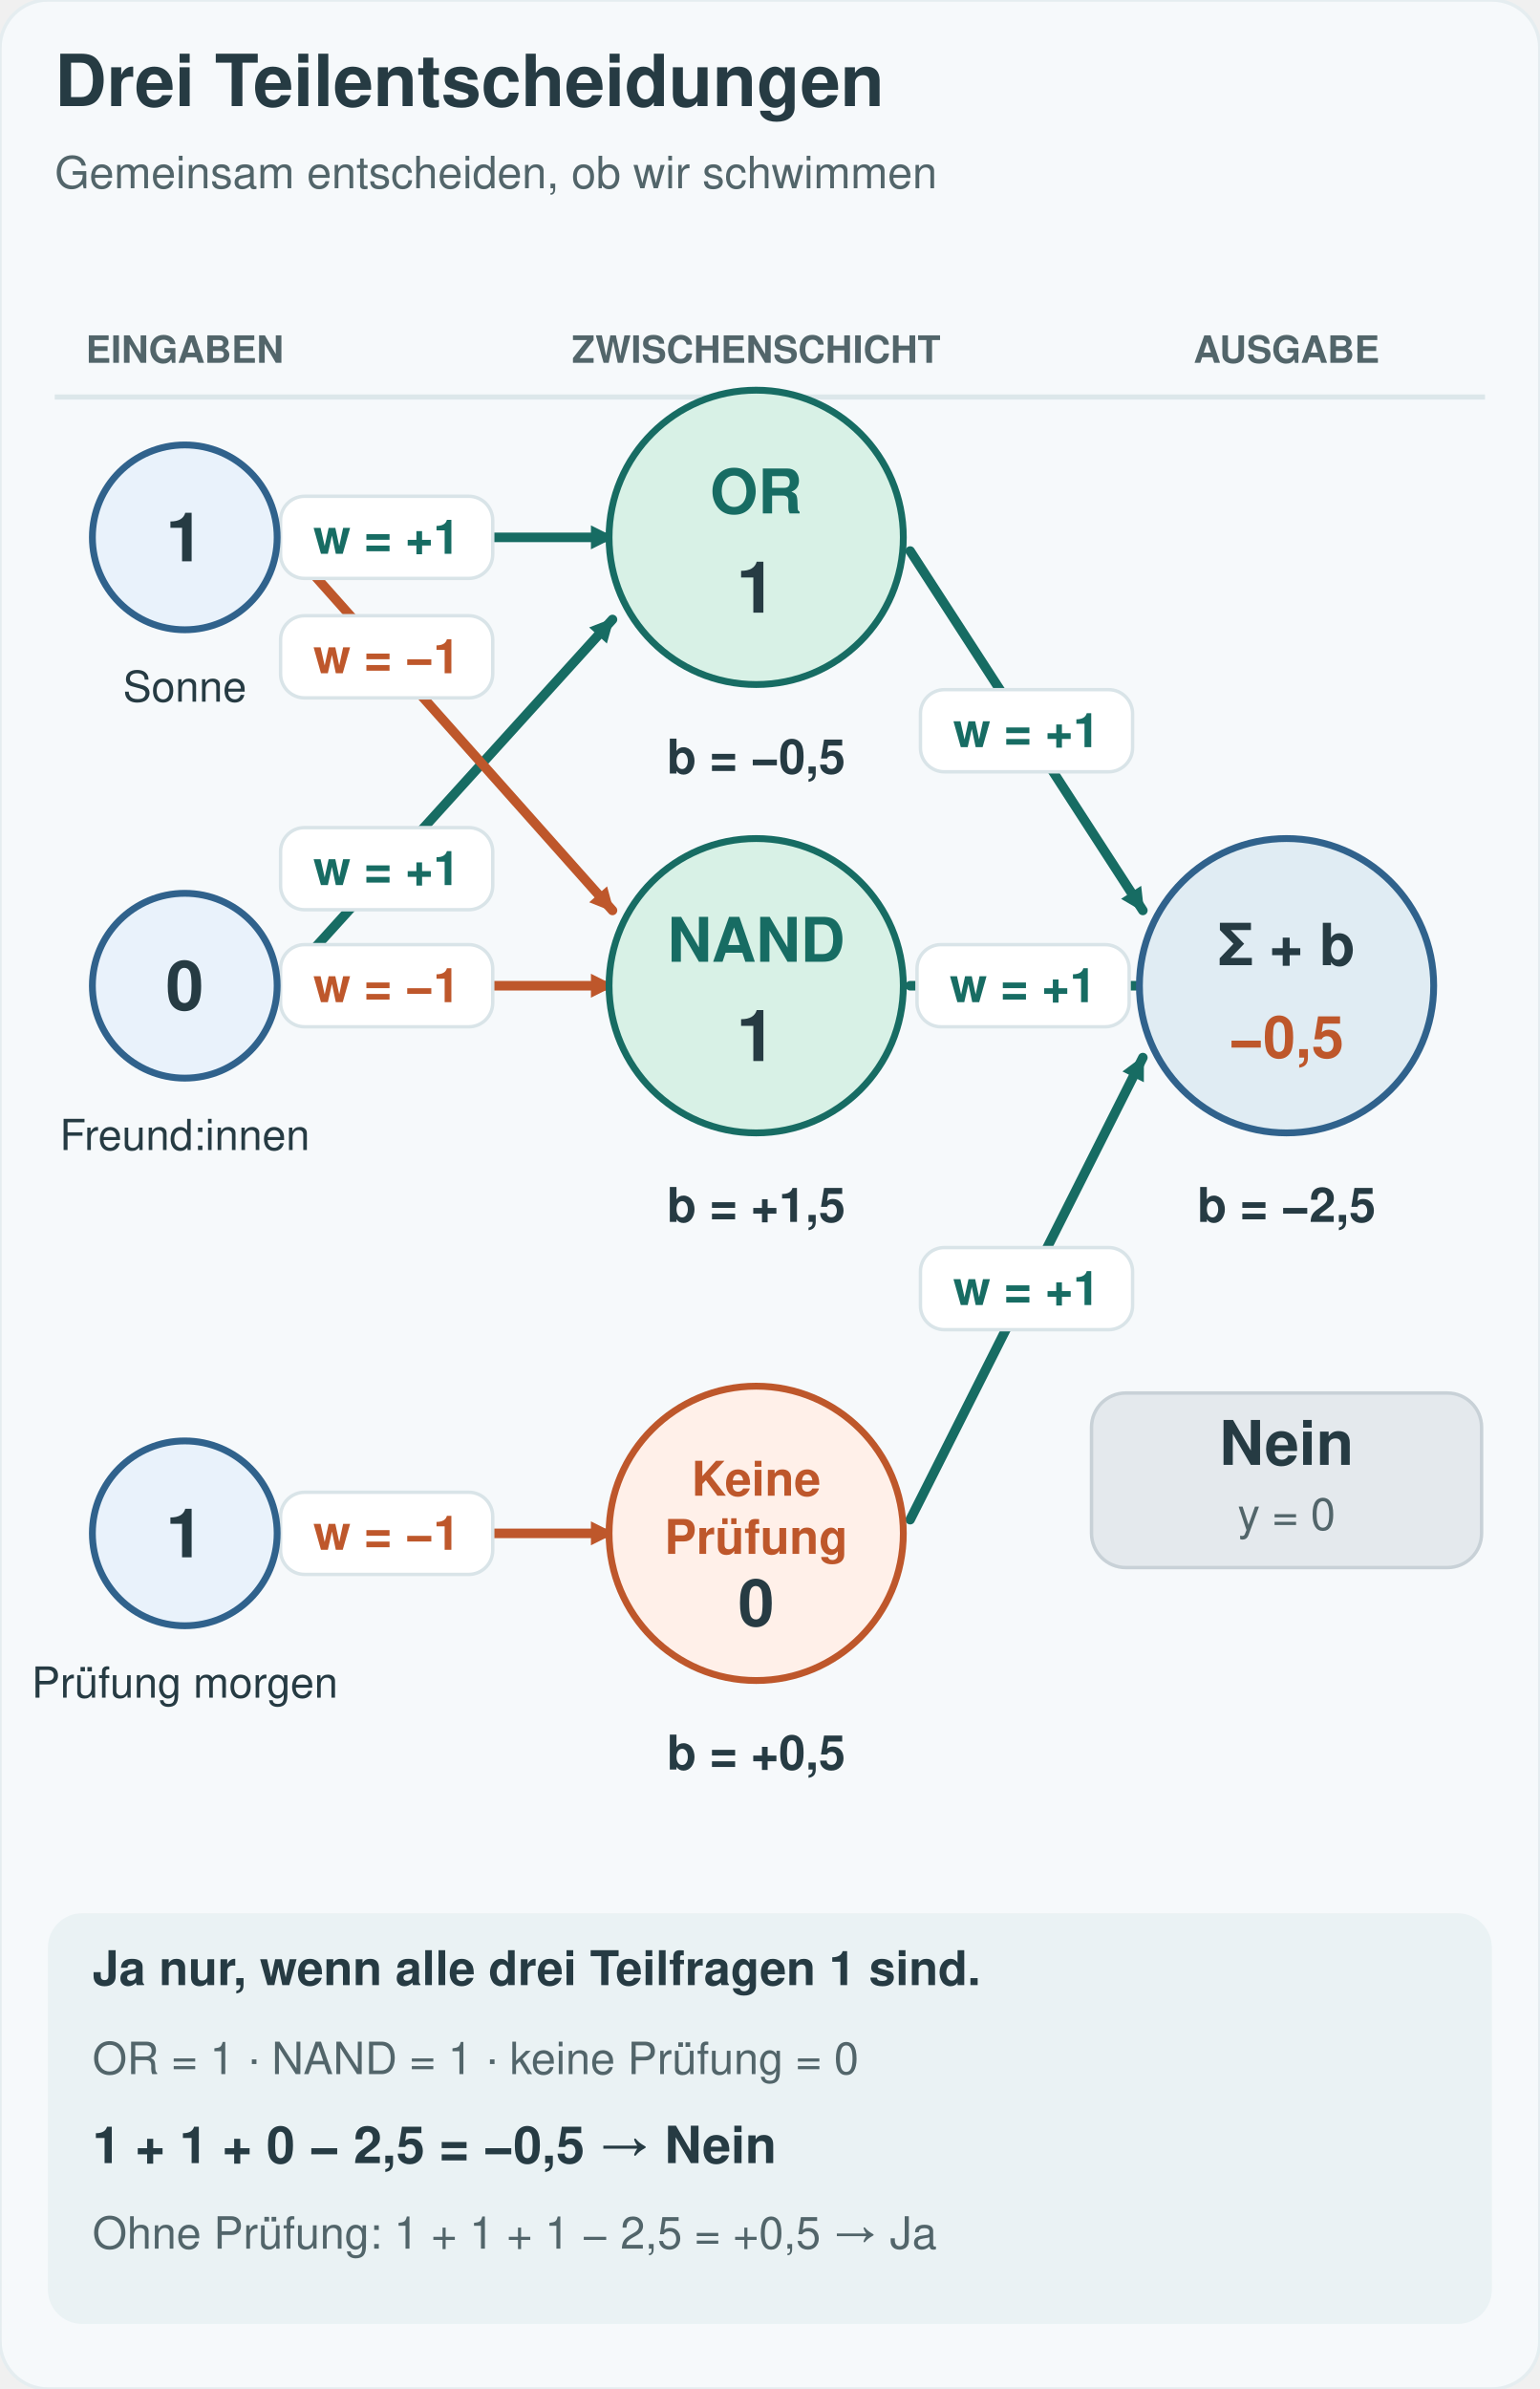
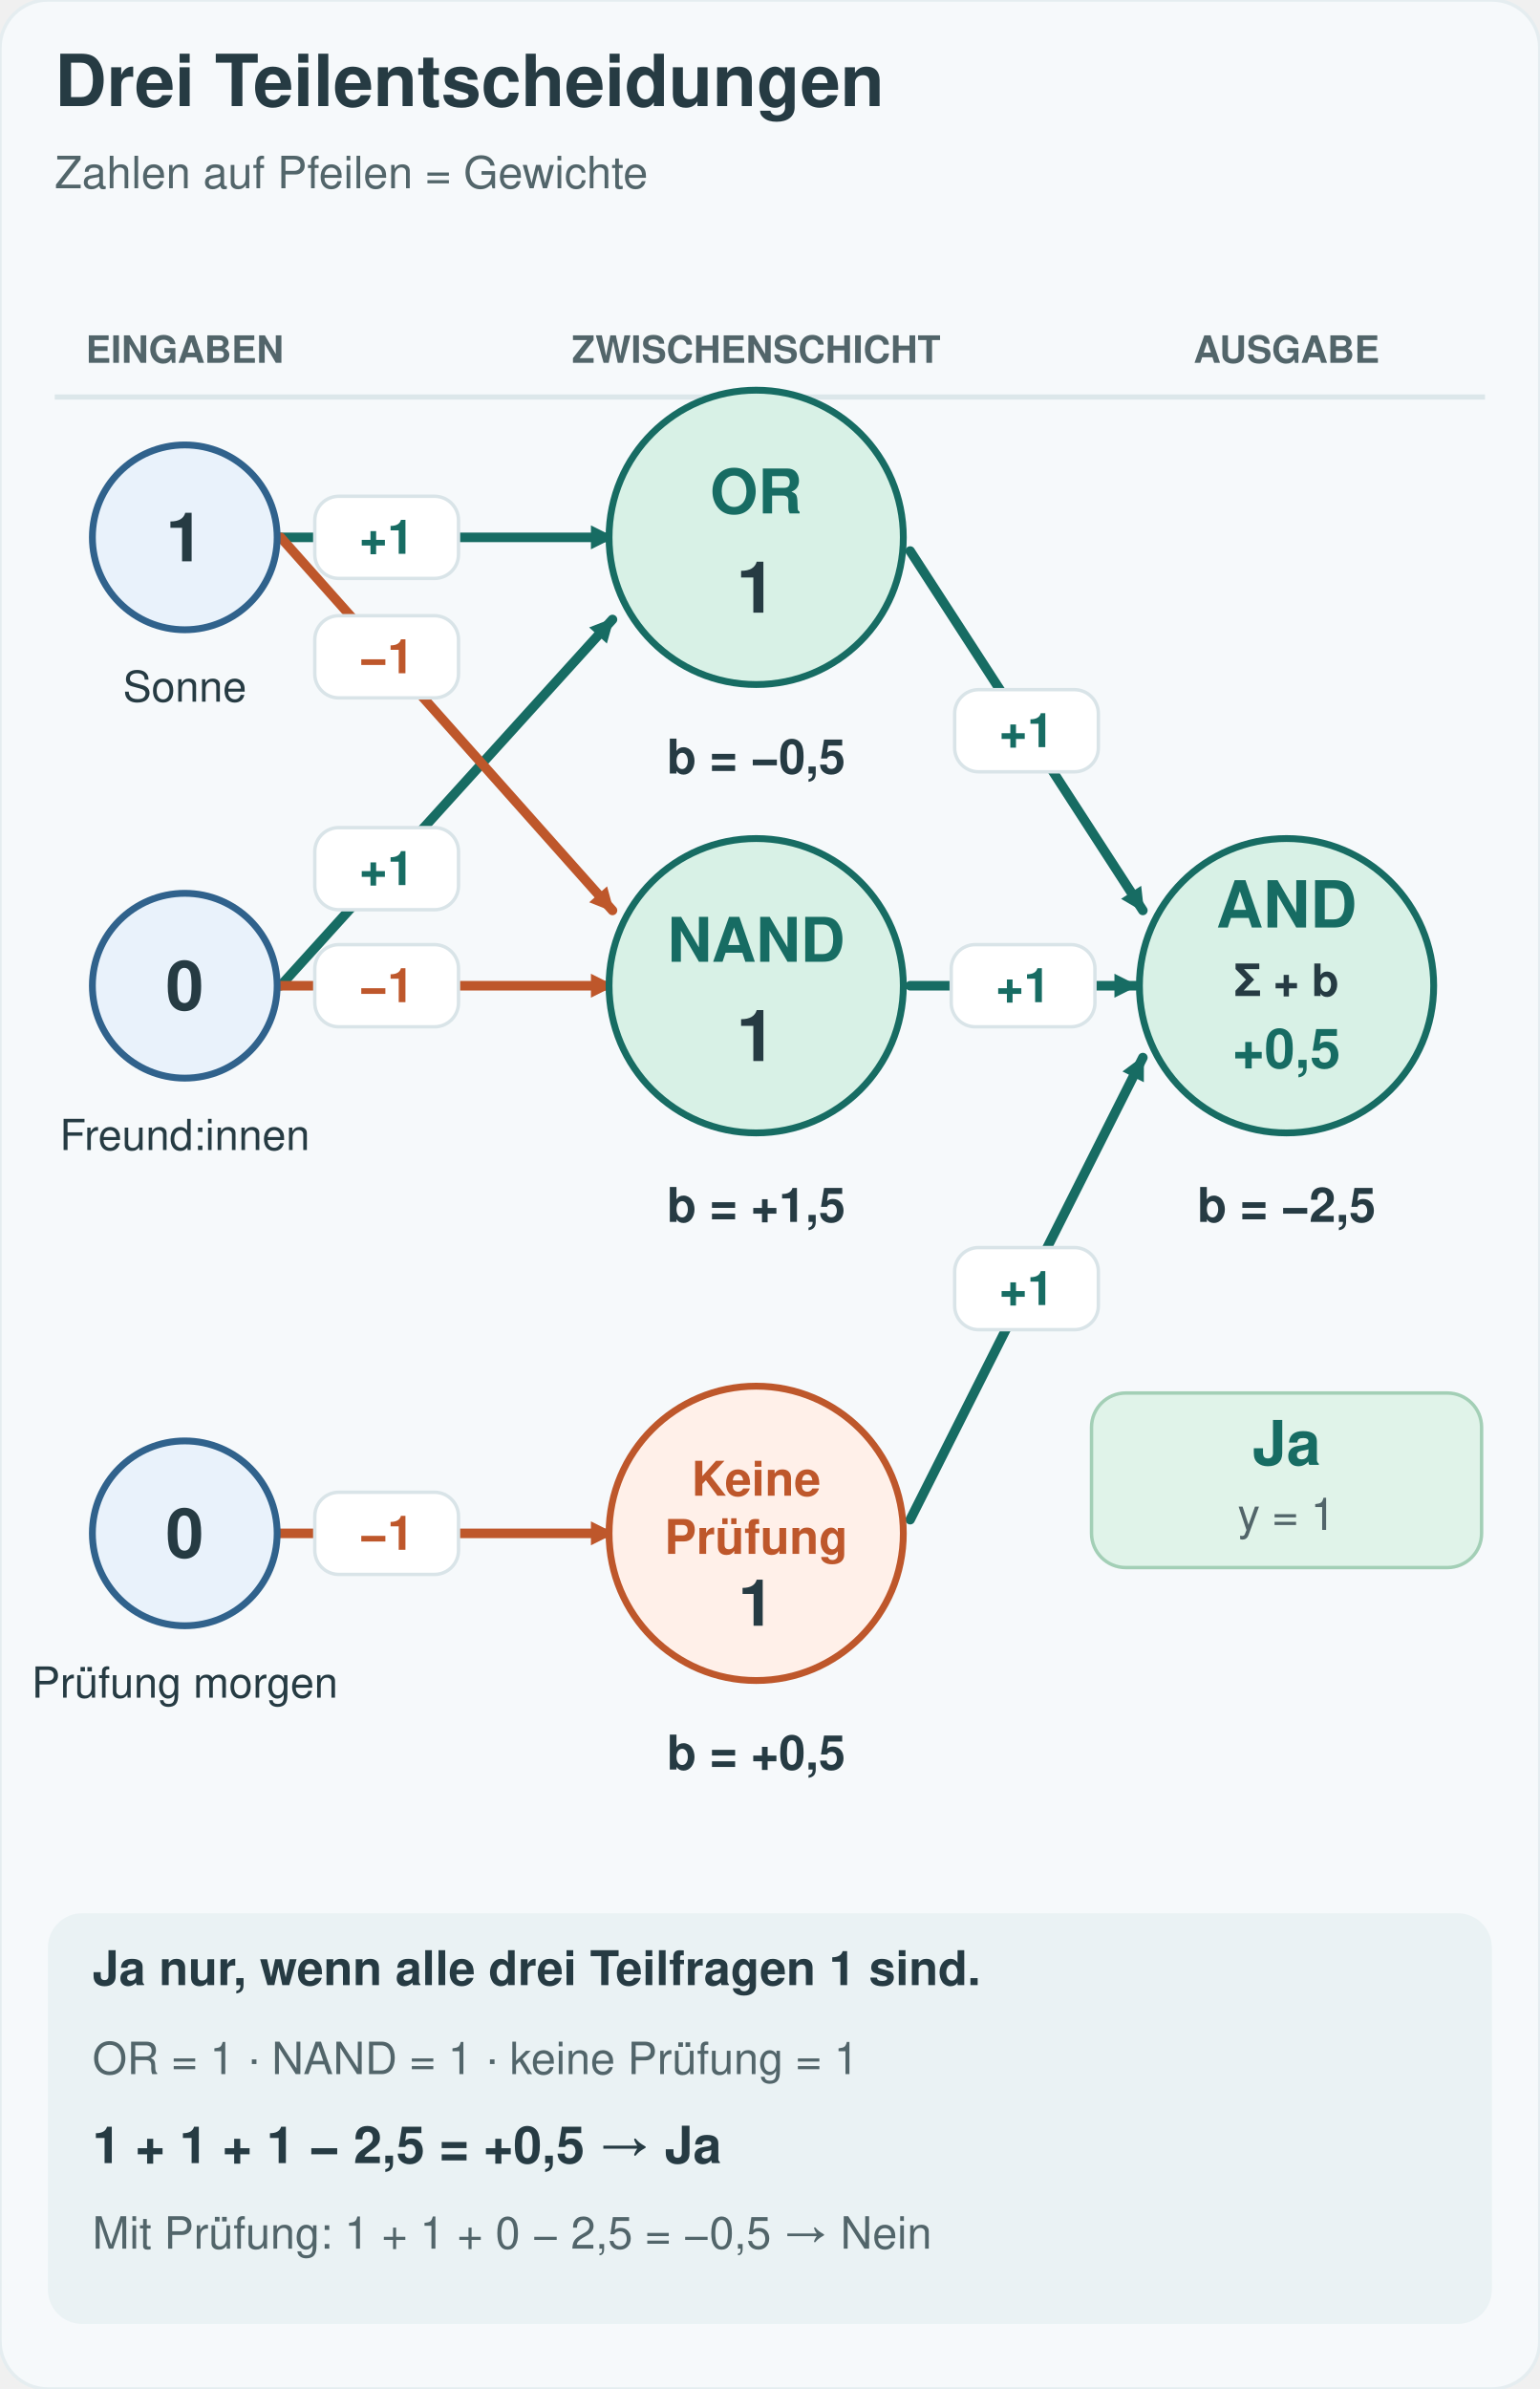
<svg xmlns="http://www.w3.org/2000/svg" width="450" height="698" viewBox="0 0 450 698" font-family="Helvetica,Arial,sans-serif" role="img" aria-labelledby="title description">
  <defs>
    <marker id="arrPos" markerUnits="userSpaceOnUse" viewBox="0 0 10 10" refX="9" refY="5" markerWidth="7" markerHeight="7" orient="auto">
      <path d="M0 0L10 5L0 10Z" fill="#176c63" />
    </marker>
    <marker id="arrNeg" markerUnits="userSpaceOnUse" viewBox="0 0 10 10" refX="9" refY="5" markerWidth="7" markerHeight="7" orient="auto">
      <path d="M0 0L10 5L0 10Z" fill="#be572b" />
    </marker>
    <marker id="arrResult" markerUnits="userSpaceOnUse" viewBox="0 0 10 10" refX="9" refY="5" markerWidth="9" markerHeight="9" orient="auto">
      <path d="M0 0L10 5L0 10Z" fill="#263b43" />
    </marker>
  </defs>
  <rect x="0" y="0" width="450" height="698" rx="14" fill="#f6f9fb" stroke="#e5edf0" />
  <text x="16" y="31" font-size="21" fill="#263b43" font-weight="700" text-anchor="start">Drei Teilentscheidungen</text>
-   <text x="16" y="55" font-size="13" fill="#52656a" font-weight="400" text-anchor="start">Gemeinsam entscheiden, ob wir schwimmen</text>
+   <text x="16" y="55" font-size="13" fill="#52656a" font-weight="400" text-anchor="start">Zahlen auf Pfeilen = Gewichte</text>
  <text x="54" y="106" font-size="11" fill="#52656a" font-weight="700" text-anchor="middle">EINGABEN</text>
  <text x="221" y="106" font-size="11" fill="#52656a" font-weight="700" text-anchor="middle">ZWISCHENSCHICHT</text>
  <text x="376" y="106" font-size="11" fill="#52656a" font-weight="700" text-anchor="middle">AUSGABE</text>
  <line x1="16" y1="116" x2="434" y2="116" stroke="#dce7ea" stroke-width="1.5" />
  <line class="network-edge" data-edge="s-or" x1="82" y1="157" x2="179" y2="157" fill="none" stroke="#176c63" stroke-width="2.8" stroke-linecap="round" marker-end="url(#arrPos)" />
  <line class="network-edge" data-edge="f-or" x1="82" y1="288" x2="179" y2="181" fill="none" stroke="#176c63" stroke-width="2.8" stroke-linecap="round" marker-end="url(#arrPos)" />
  <line class="network-edge" data-edge="s-nand" x1="82" y1="157" x2="179" y2="266" fill="none" stroke="#be572b" stroke-width="2.8" stroke-linecap="round" marker-end="url(#arrNeg)" />
  <line class="network-edge" data-edge="f-nand" x1="82" y1="288" x2="179" y2="288" fill="none" stroke="#be572b" stroke-width="2.8" stroke-linecap="round" marker-end="url(#arrNeg)" />
  <line class="network-edge" data-edge="p-no_exam" x1="82" y1="448" x2="179" y2="448" fill="none" stroke="#be572b" stroke-width="2.8" stroke-linecap="round" marker-end="url(#arrNeg)" />
  <line class="network-edge" data-edge="or-out" x1="266" y1="161" x2="334" y2="266" fill="none" stroke="#176c63" stroke-width="2.8" stroke-linecap="round" marker-end="url(#arrPos)" />
  <line class="network-edge" data-edge="nand-out" x1="266" y1="288" x2="332" y2="288" fill="none" stroke="#176c63" stroke-width="2.8" stroke-linecap="round" marker-end="url(#arrPos)" />
  <line class="network-edge" data-edge="no_exam-out" x1="266" y1="444" x2="334" y2="309" fill="none" stroke="#176c63" stroke-width="2.8" stroke-linecap="round" marker-end="url(#arrPos)" />
-   <rect x="82" y="145" width="62" height="24" rx="7" fill="#ffffff" stroke="#d9e4e8" />
-   <text class="line-weight" x="113" y="161.8" font-size="14" fill="#176c63" font-weight="700" text-anchor="middle" data-edge="s-or">w = +1</text>
-   <rect x="82" y="241.8" width="62" height="24" rx="7" fill="#ffffff" stroke="#d9e4e8" />
-   <text class="line-weight" x="113" y="258.6" font-size="14" fill="#176c63" font-weight="700" text-anchor="middle" data-edge="f-or">w = +1</text>
-   <rect x="82" y="179.9" width="62" height="24" rx="7" fill="#ffffff" stroke="#d9e4e8" />
-   <text class="line-weight" x="113" y="196.7" font-size="14" fill="#be572b" font-weight="700" text-anchor="middle" data-edge="s-nand">w = −1</text>
-   <rect x="82" y="276" width="62" height="24" rx="7" fill="#ffffff" stroke="#d9e4e8" />
-   <text class="line-weight" x="113" y="292.8" font-size="14" fill="#be572b" font-weight="700" text-anchor="middle" data-edge="f-nand">w = −1</text>
-   <rect x="82" y="436" width="62" height="24" rx="7" fill="#ffffff" stroke="#d9e4e8" />
-   <text class="line-weight" x="113" y="452.8" font-size="14" fill="#be572b" font-weight="700" text-anchor="middle" data-edge="p-no_exam">w = −1</text>
-   <rect x="269" y="201.5" width="62" height="24" rx="7" fill="#ffffff" stroke="#d9e4e8" />
-   <text class="line-weight" x="300" y="218.3" font-size="14" fill="#176c63" font-weight="700" text-anchor="middle" data-edge="or-out">w = +1</text>
-   <rect x="268" y="276" width="62" height="24" rx="7" fill="#ffffff" stroke="#d9e4e8" />
-   <text class="line-weight" x="299" y="292.8" font-size="14" fill="#176c63" font-weight="700" text-anchor="middle" data-edge="nand-out">w = +1</text>
-   <rect x="269" y="364.5" width="62" height="24" rx="7" fill="#ffffff" stroke="#d9e4e8" />
-   <text class="line-weight" x="300" y="381.3" font-size="14" fill="#176c63" font-weight="700" text-anchor="middle" data-edge="no_exam-out">w = +1</text>
+   <rect x="92" y="145" width="42" height="24" rx="7" fill="#ffffff" stroke="#d9e4e8" />
+   <text class="line-weight" x="113" y="161.8" font-size="14" fill="#176c63" font-weight="700" text-anchor="middle" data-edge="s-or">+1</text>
+   <rect x="92" y="241.8" width="42" height="24" rx="7" fill="#ffffff" stroke="#d9e4e8" />
+   <text class="line-weight" x="113" y="258.6" font-size="14" fill="#176c63" font-weight="700" text-anchor="middle" data-edge="f-or">+1</text>
+   <rect x="92" y="179.9" width="42" height="24" rx="7" fill="#ffffff" stroke="#d9e4e8" />
+   <text class="line-weight" x="113" y="196.7" font-size="14" fill="#be572b" font-weight="700" text-anchor="middle" data-edge="s-nand">−1</text>
+   <rect x="92" y="276" width="42" height="24" rx="7" fill="#ffffff" stroke="#d9e4e8" />
+   <text class="line-weight" x="113" y="292.8" font-size="14" fill="#be572b" font-weight="700" text-anchor="middle" data-edge="f-nand">−1</text>
+   <rect x="92" y="436" width="42" height="24" rx="7" fill="#ffffff" stroke="#d9e4e8" />
+   <text class="line-weight" x="113" y="452.8" font-size="14" fill="#be572b" font-weight="700" text-anchor="middle" data-edge="p-no_exam">−1</text>
+   <rect x="279" y="201.5" width="42" height="24" rx="7" fill="#ffffff" stroke="#d9e4e8" />
+   <text class="line-weight" x="300" y="218.3" font-size="14" fill="#176c63" font-weight="700" text-anchor="middle" data-edge="or-out">+1</text>
+   <rect x="278" y="276" width="42" height="24" rx="7" fill="#ffffff" stroke="#d9e4e8" />
+   <text class="line-weight" x="299" y="292.8" font-size="14" fill="#176c63" font-weight="700" text-anchor="middle" data-edge="nand-out">+1</text>
+   <rect x="279" y="364.5" width="42" height="24" rx="7" fill="#ffffff" stroke="#d9e4e8" />
+   <text class="line-weight" x="300" y="381.3" font-size="14" fill="#176c63" font-weight="700" text-anchor="middle" data-edge="no_exam-out">+1</text>
  <circle data-node="s" cx="54" cy="157" r="27" fill="#e9f2fb" stroke="#30628c" stroke-width="2" />
  <text x="54" y="164" font-size="20" fill="#263b43" font-weight="700" text-anchor="middle">1</text>
  <text x="54" y="205" font-size="12.5" fill="#263b43" font-weight="400" text-anchor="middle">Sonne</text>
  <circle data-node="f" cx="54" cy="288" r="27" fill="#e9f2fb" stroke="#30628c" stroke-width="2" />
  <text x="54" y="295" font-size="20" fill="#263b43" font-weight="700" text-anchor="middle">0</text>
  <text x="54" y="336" font-size="12.5" fill="#263b43" font-weight="400" text-anchor="middle">Freund:innen</text>
  <circle data-node="p" cx="54" cy="448" r="27" fill="#e9f2fb" stroke="#30628c" stroke-width="2" />
-   <text x="54" y="455" font-size="20" fill="#263b43" font-weight="700" text-anchor="middle">1</text>
+   <text x="54" y="455" font-size="20" fill="#263b43" font-weight="700" text-anchor="middle">0</text>
  <text x="54" y="496" font-size="12.5" fill="#263b43" font-weight="400" text-anchor="middle">Prüfung morgen</text>
  <circle data-node="or" cx="221" cy="157" r="43" fill="#d8f1e6" stroke="#176c63" stroke-width="2" />
  <text x="221" y="150" font-size="18" fill="#176c63" font-weight="700" text-anchor="middle">OR</text>
  <text x="221" y="179" font-size="21" fill="#263b43" font-weight="700" text-anchor="middle">1</text>
  <circle data-node="nand" cx="221" cy="288" r="43" fill="#d8f1e6" stroke="#176c63" stroke-width="2" />
  <text x="221" y="281" font-size="18" fill="#176c63" font-weight="700" text-anchor="middle">NAND</text>
  <text x="221" y="310" font-size="21" fill="#263b43" font-weight="700" text-anchor="middle">1</text>
  <circle data-node="no_exam" cx="221" cy="448" r="43" fill="#fff0e9" stroke="#be572b" stroke-width="2" />
  <text x="221" y="437" font-size="14" fill="#be572b" font-weight="700" text-anchor="middle">Keine</text>
  <text x="221" y="454" font-size="14" fill="#be572b" font-weight="700" text-anchor="middle">Prüfung</text>
-   <text x="221" y="475" font-size="19" fill="#263b43" font-weight="700" text-anchor="middle">0</text>
-   <circle data-node="out" cx="376" cy="288" r="43" fill="#e0ecf3" stroke="#30628c" stroke-width="2" />
-   <text x="376" y="282" font-size="17" fill="#263b43" font-weight="700" text-anchor="middle">Σ + b</text>
-   <text x="376" y="309" font-size="17" fill="#be572b" font-weight="700" text-anchor="middle">−0,5</text>
+   <text x="221" y="475" font-size="19" fill="#263b43" font-weight="700" text-anchor="middle">1</text>
+   <circle data-node="out" cx="376" cy="288" r="43" fill="#d8f1e6" stroke="#176c63" stroke-width="2" />
+   <text x="376" y="271" font-size="19" fill="#176c63" font-weight="700" text-anchor="middle">AND</text>
+   <text x="376" y="291" font-size="13" fill="#263b43" font-weight="700" text-anchor="middle">Σ + b</text>
+   <text x="376" y="312" font-size="16" fill="#176c63" font-weight="700" text-anchor="middle">+0,5</text>
  <text class="neuron-bias" x="221" y="226" font-size="14" fill="#263b43" font-weight="700" text-anchor="middle" data-node="or">b = −0,5</text>
  <text class="neuron-bias" x="221" y="357" font-size="14" fill="#263b43" font-weight="700" text-anchor="middle" data-node="nand">b = +1,5</text>
  <text class="neuron-bias" x="221" y="517" font-size="14" fill="#263b43" font-weight="700" text-anchor="middle" data-node="no_exam">b = +0,5</text>
  <text class="neuron-bias" x="376" y="357" font-size="14" fill="#263b43" font-weight="700" text-anchor="middle" data-node="out">b = −2,5</text>
-   <rect x="319" y="407" width="114" height="51" rx="10" fill="#e4e9ed" stroke="#c8d1d7" />
-   <text x="376" y="428" font-size="18" fill="#263b43" font-weight="700" text-anchor="middle">Nein</text>
-   <text x="376" y="447" font-size="13" fill="#52656a" font-weight="400" text-anchor="middle">y = 0</text>
+   <rect x="319" y="407" width="114" height="51" rx="10" fill="#e0f3e9" stroke="#a3cfb6" />
+   <text x="376" y="428" font-size="18" fill="#176c63" font-weight="700" text-anchor="middle">Ja</text>
+   <text x="376" y="447" font-size="13" fill="#52656a" font-weight="400" text-anchor="middle">y = 1</text>
  <rect x="14" y="559" width="422" height="120" rx="10" fill="#eaf2f4" stroke="none" />
  <text x="27" y="580" font-size="14" fill="#263b43" font-weight="700" text-anchor="start">Ja nur, wenn alle drei Teilfragen 1 sind.</text>
-   <text x="27" y="606" font-size="13" fill="#52656a" font-weight="400" text-anchor="start">OR = 1 · NAND = 1 · keine Prüfung = 0</text>
-   <text x="27" y="632" font-size="15" fill="#263b43" font-weight="700" text-anchor="start">1 + 1 + 0 − 2,5 = −0,5  →  Nein</text>
-   <text x="27" y="657" font-size="13" fill="#52656a" font-weight="400" text-anchor="start">Ohne Prüfung: 1 + 1 + 1 − 2,5 = +0,5 → Ja</text>
+   <text x="27" y="606" font-size="13" fill="#52656a" font-weight="400" text-anchor="start">OR = 1 · NAND = 1 · keine Prüfung = 1</text>
+   <text x="27" y="632" font-size="15" fill="#263b43" font-weight="700" text-anchor="start">1 + 1 + 1 − 2,5 = +0,5  →  Ja</text>
+   <text x="27" y="657" font-size="13" fill="#52656a" font-weight="400" text-anchor="start">Mit Prüfung: 1 + 1 + 0 − 2,5 = −0,5 → Nein</text>
</svg>
